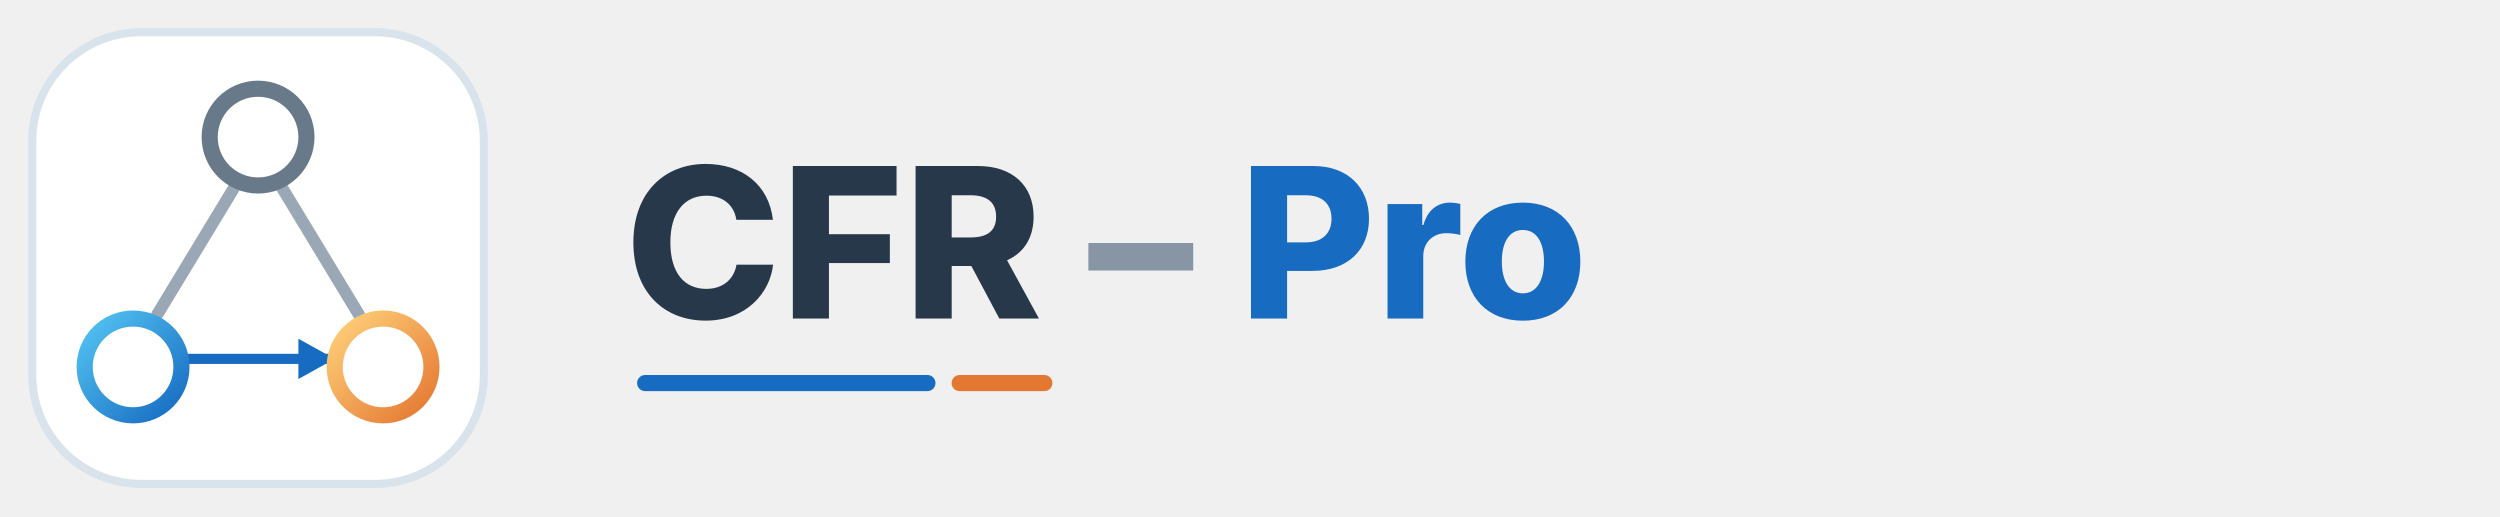
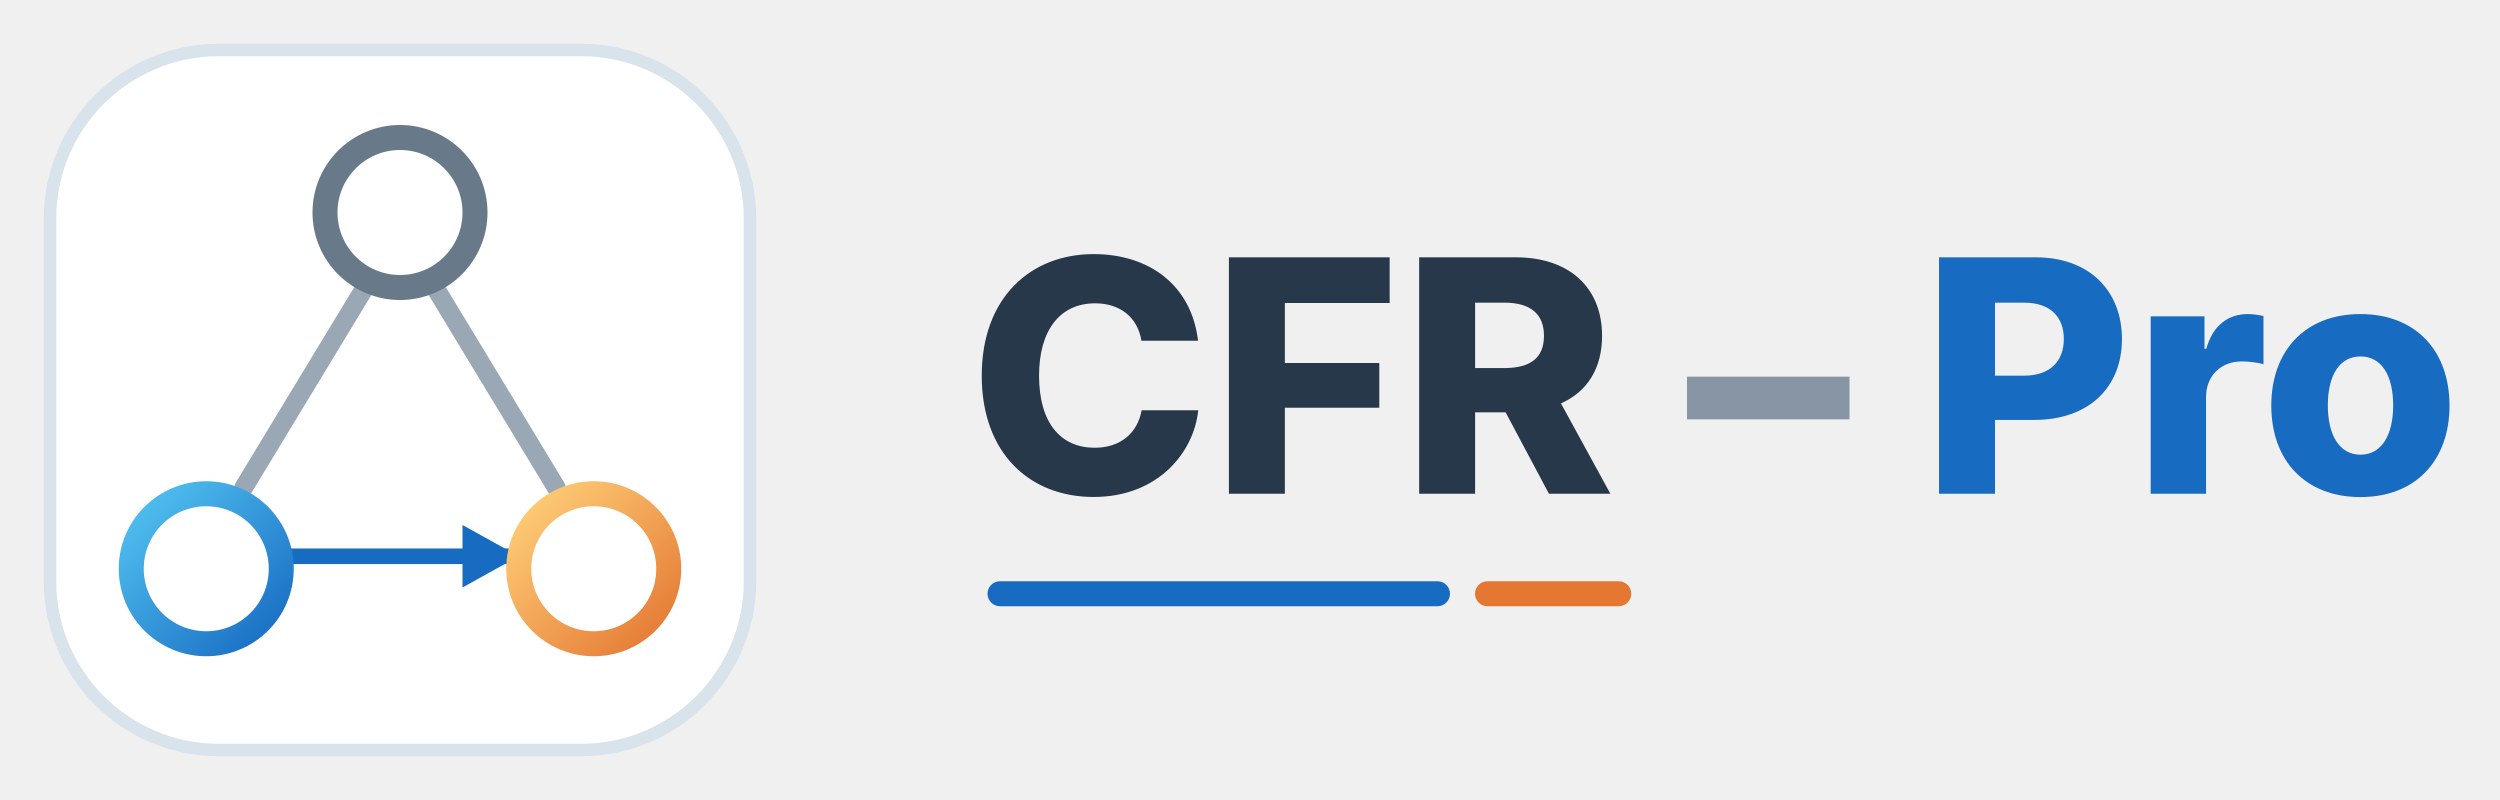
- <svg xmlns="http://www.w3.org/2000/svg" width="620" height="128" viewBox="0 0 620 128" role="img" aria-label="CFR-Pro">
+ <svg xmlns="http://www.w3.org/2000/svg" width="400" height="128" viewBox="0 0 400 128" role="img" aria-label="CFR-Pro">
  <defs>
    <linearGradient id="blueNode" x1="0" y1="0" x2="1" y2="1">
      <stop offset="0%" stop-color="#53C3F2" />
      <stop offset="100%" stop-color="#176BC1" />
    </linearGradient>
    <linearGradient id="orangeNode" x1="0" y1="0" x2="1" y2="1">
      <stop offset="0%" stop-color="#FFD17A" />
      <stop offset="100%" stop-color="#E47732" />
    </linearGradient>
    <marker id="causalArrow" markerUnits="userSpaceOnUse" markerWidth="9" markerHeight="10" refX="9" refY="5" orient="auto">
      <path d="M0,0 L9,5 L0,10 Z" fill="#176BC1" />
    </marker>
  </defs>
  <rect x="8" y="8" width="112" height="112" rx="27" fill="#FFFFFF" stroke="#D9E3EC" stroke-width="2" />
  <path d="M59 45 L39 78" fill="none" stroke="#9AA8B6" stroke-width="3" stroke-linecap="round" />
  <path d="M69 45 L89 78" fill="none" stroke="#9AA8B6" stroke-width="3" stroke-linecap="round" />
  <path d="M41 89 L83 89" fill="none" stroke="#176BC1" stroke-width="2.5" stroke-linecap="round" marker-end="url(#causalArrow)" />
  <circle cx="64" cy="34" r="12" fill="#FFFFFF" stroke="#68798A" stroke-width="4" />
  <circle cx="33" cy="91" r="12" fill="#FFFFFF" stroke="url(#blueNode)" stroke-width="4" />
  <circle cx="95" cy="91" r="12" fill="#FFFFFF" stroke="url(#orangeNode)" stroke-width="4" />
  <text x="155" y="79" font-family="Inter, Arial, Helvetica, sans-serif" font-size="52" font-weight="800" letter-spacing="0">
    <tspan fill="#26384A">CFR</tspan>
    <tspan fill="#8795A5">–</tspan>
    <tspan fill="#176BC1">Pro</tspan>
  </text>
  <rect x="158" y="93" width="74" height="4" rx="2" fill="#176BC1" />
  <rect x="236" y="93" width="25" height="4" rx="2" fill="#E47732" />
</svg>
